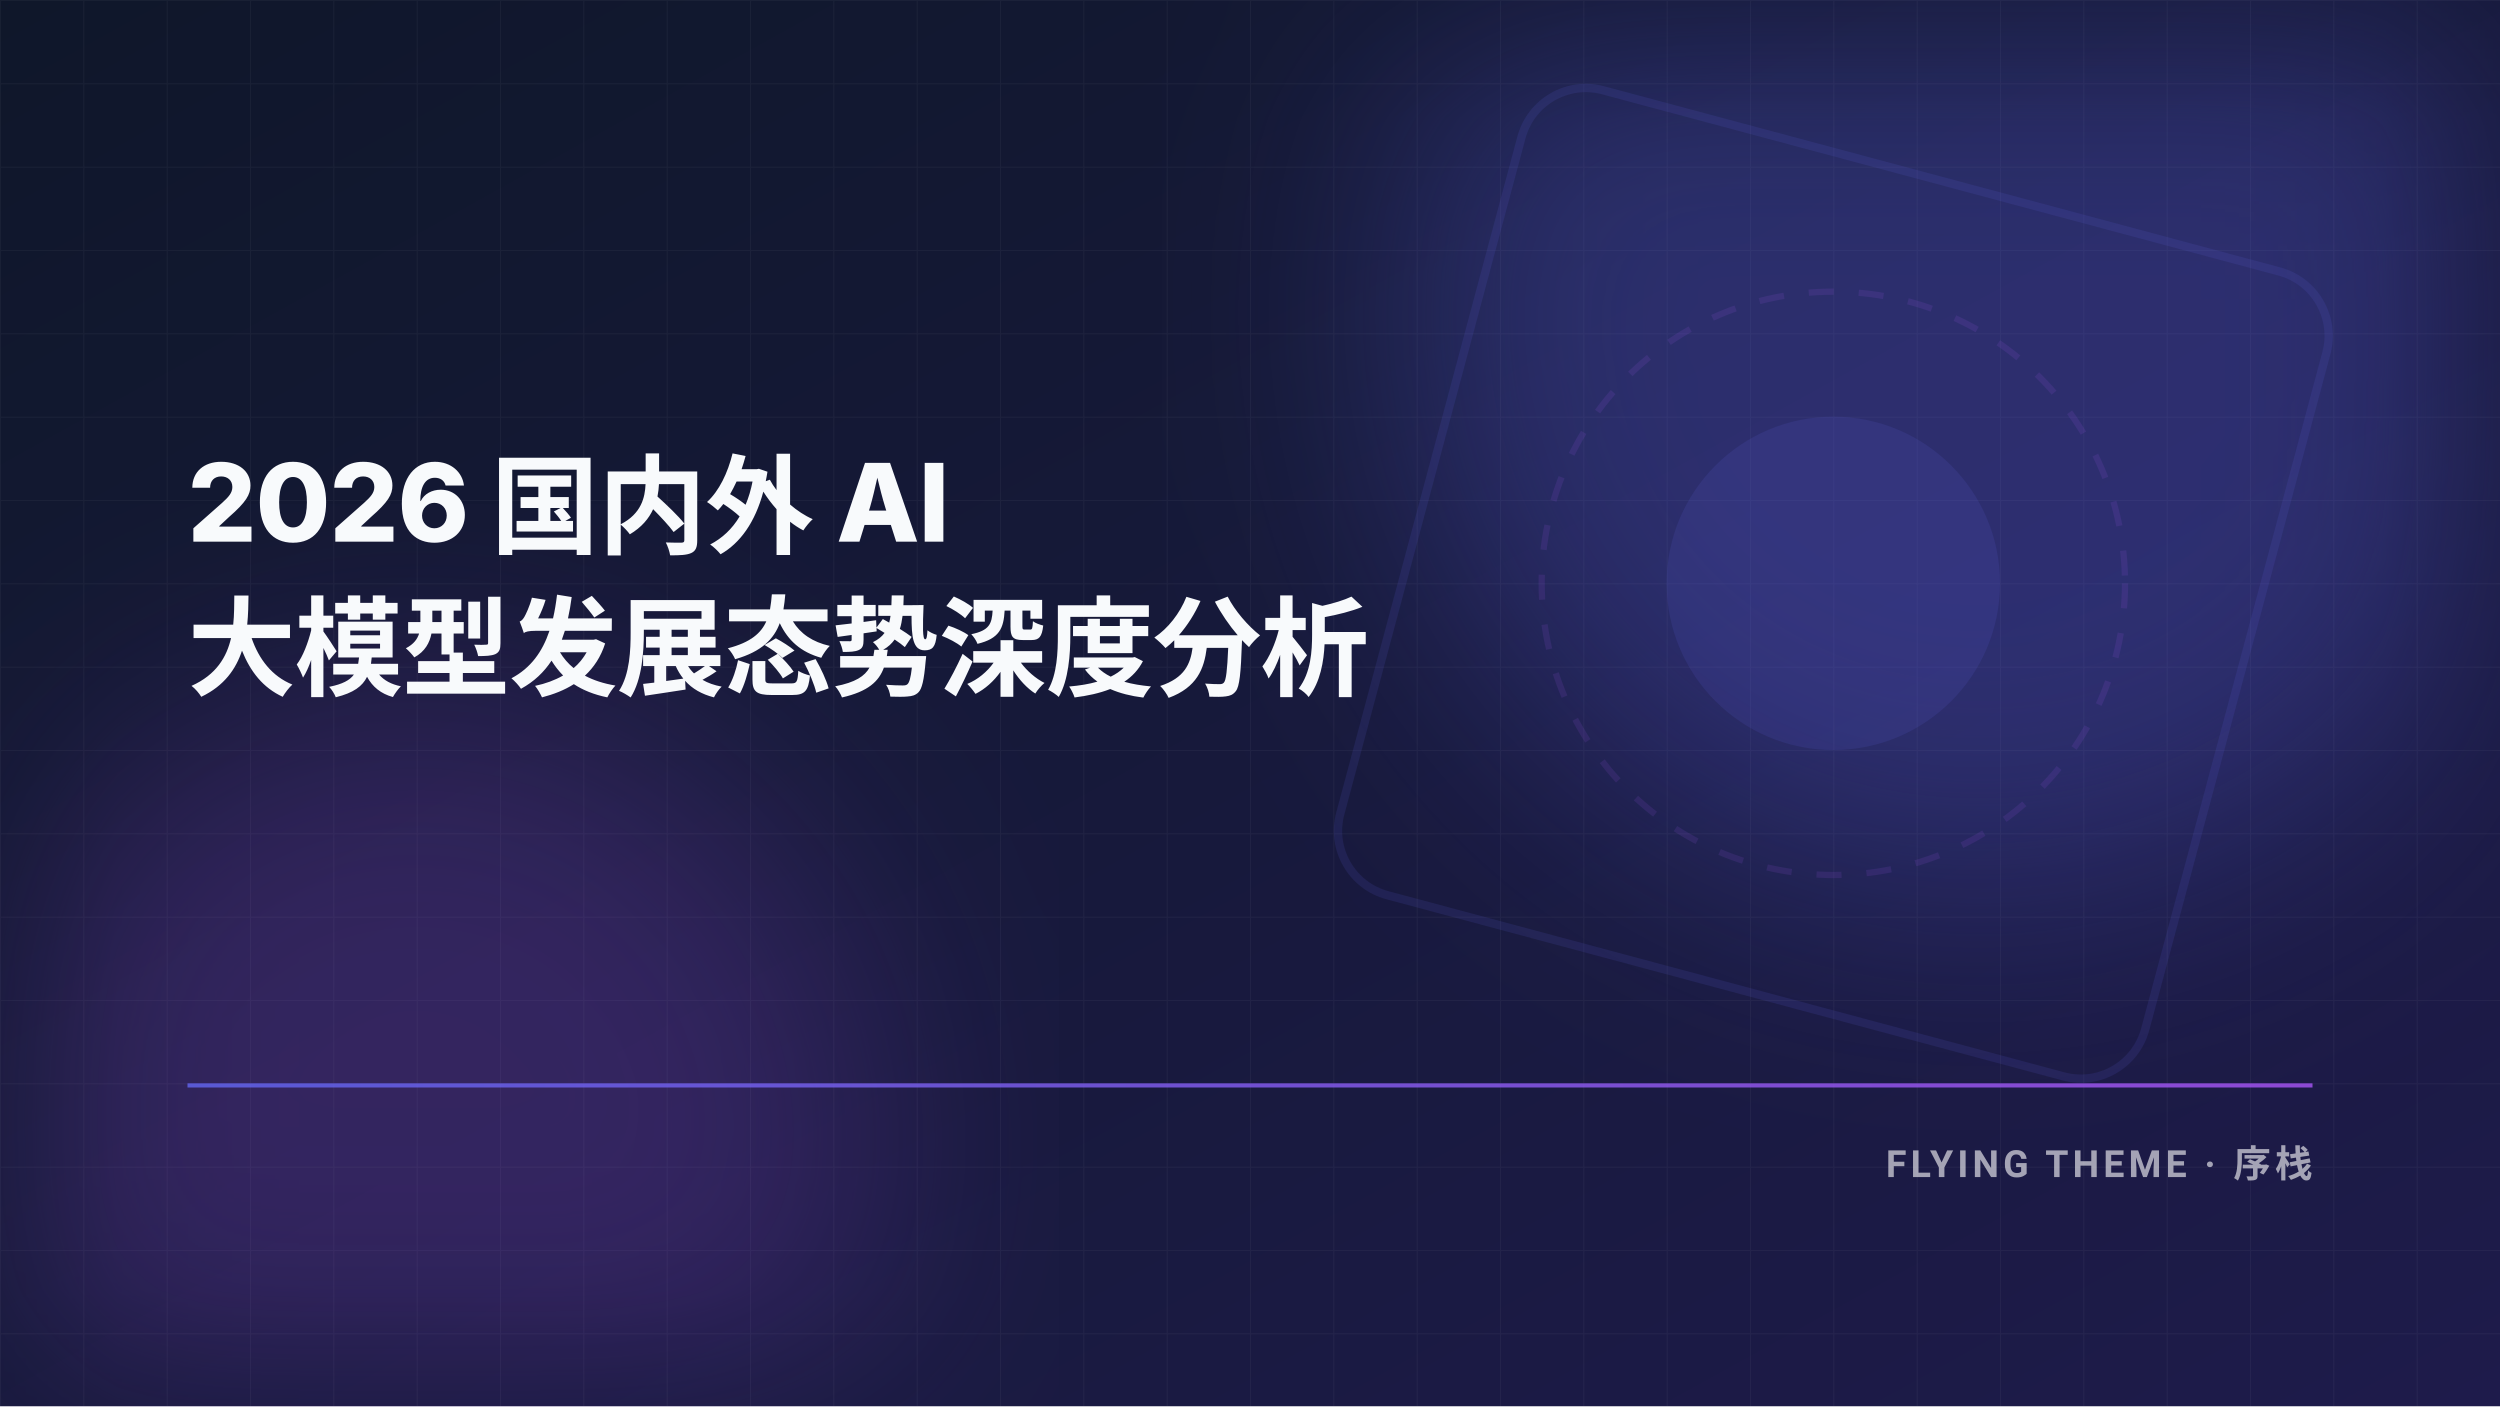
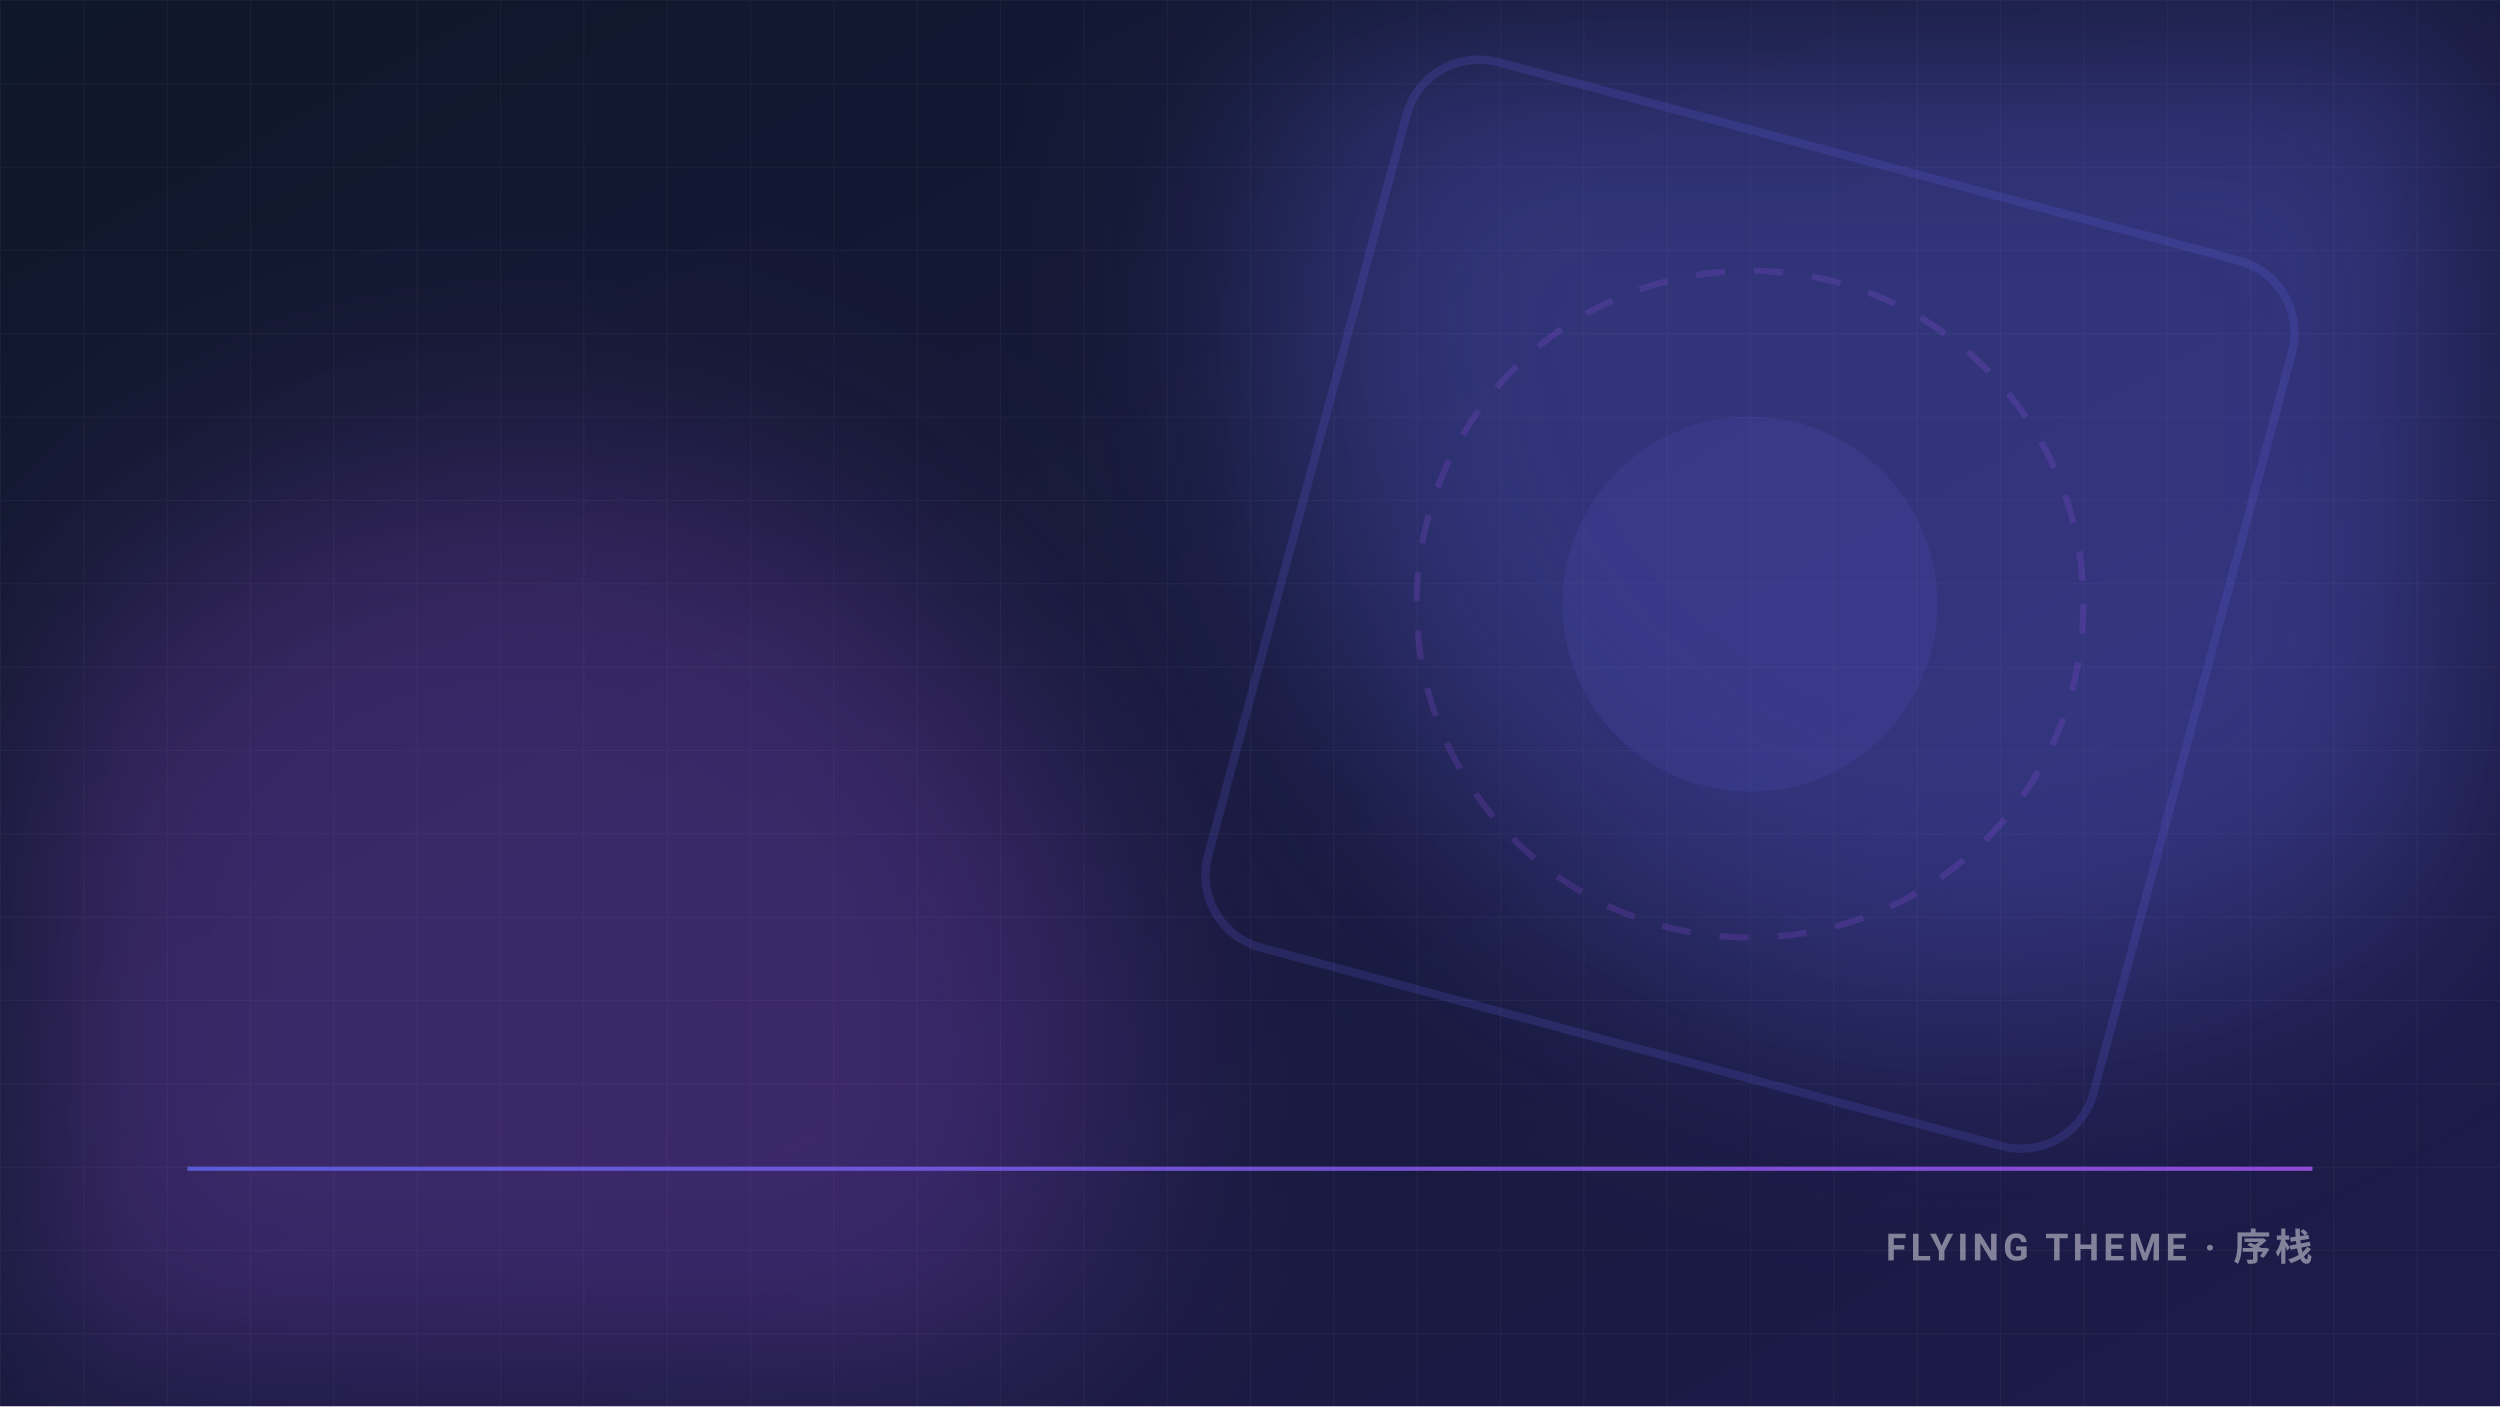
<svg xmlns="http://www.w3.org/2000/svg" viewBox="0 0 1200 675" width="1200" height="675">
  <defs>
    <linearGradient id="bgGrad" x1="0%" y1="0%" x2="100%" y2="100%">
      <stop offset="0%" stop-color="#0f172a" />
      <stop offset="100%" stop-color="#1e1b4b" />
    </linearGradient>
    <linearGradient id="accentGrad" x1="0%" y1="0%" x2="100%" y2="0%">
      <stop offset="0%" stop-color="#6366f1" />
      <stop offset="100%" stop-color="#a855f7" />
    </linearGradient>
    <pattern id="grid" width="40" height="40" patternUnits="userSpaceOnUse">
      <path d="M 40 0 L 0 0 0 40" fill="none" stroke="rgba(255, 255, 255, 0.04)" stroke-width="1" />
    </pattern>
    <filter id="glow" x="-20%" y="-20%" width="140%" height="140%">
      <feGaussianBlur stdDeviation="60" result="blur" />
    </filter>
  </defs>
  <rect width="100%" height="100%" fill="url(#bgGrad)" />
  <rect width="100%" height="100%" fill="url(#grid)" />
-   <circle cx="950" cy="150" r="280" fill="#6366f1" opacity="0.28" filter="url(#glow)" />
-   <circle cx="200" cy="550" r="220" fill="#a855f7" opacity="0.2" filter="url(#glow)" />
-   <g opacity="0.12" transform="translate(680, 80)">
-     <rect x="0" y="0" width="400" height="400" rx="32" fill="none" stroke="#6366f1" stroke-width="4" transform="rotate(15 200 200)" />
-     <circle cx="200" cy="200" r="140" fill="none" stroke="#a855f7" stroke-width="3" stroke-dasharray="12 12" />
-     <circle cx="200" cy="200" r="80" fill="#6366f1" />
+   <circle cx="950" cy="150" r="340" fill="#6366f1" opacity="0.35" filter="url(#glow)" />
+   <circle cx="250" cy="500" r="280" fill="#a855f7" opacity="0.25" filter="url(#glow)" />
+   <g opacity="0.18" transform="translate(620, 70)">
+     <rect x="0" y="0" width="440" height="440" rx="36" fill="none" stroke="#6366f1" stroke-width="4" transform="rotate(15 220 220)" />
+     <circle cx="220" cy="220" r="160" fill="none" stroke="#a855f7" stroke-width="3" stroke-dasharray="14 14" />
+     <circle cx="220" cy="220" r="90" fill="#6366f1" opacity="0.6" />
  </g>
-   <g transform="translate(90, 260)">
-     <text font-family="-apple-system, BlinkMacSystemFont, 'PingFang SC', 'Microsoft YaHei', sans-serif" font-size="52" font-weight="800" fill="#f8fafc" letter-spacing="-0.5">
-       <tspan x="0" y="0">2026 国内外 AI</tspan>
-       <tspan x="0" y="70">大模型发展态势深度分析</tspan>
-     </text>
-   </g>
-   <rect x="90" y="520" width="1020" height="2" fill="url(#accentGrad)" opacity="0.8" />
-   <g transform="translate(1110, 565)">
-     <text text-anchor="end" font-family="-apple-system, BlinkMacSystemFont, 'Segoe UI', Roboto, sans-serif" font-size="18" font-weight="600" fill="rgba(255, 255, 255, 0.6)" letter-spacing="2">
+   <rect x="90" y="560" width="1020" height="2" fill="url(#accentGrad)" opacity="0.8" />
+   <g transform="translate(1110, 605)">
+     <text text-anchor="end" font-family="-apple-system, BlinkMacSystemFont, 'Segoe UI', Roboto, sans-serif" font-size="18" font-weight="600" fill="rgba(255, 255, 255, 0.45)" letter-spacing="2">
      FLYING THEME · 序栈
    </text>
  </g>
</svg>
